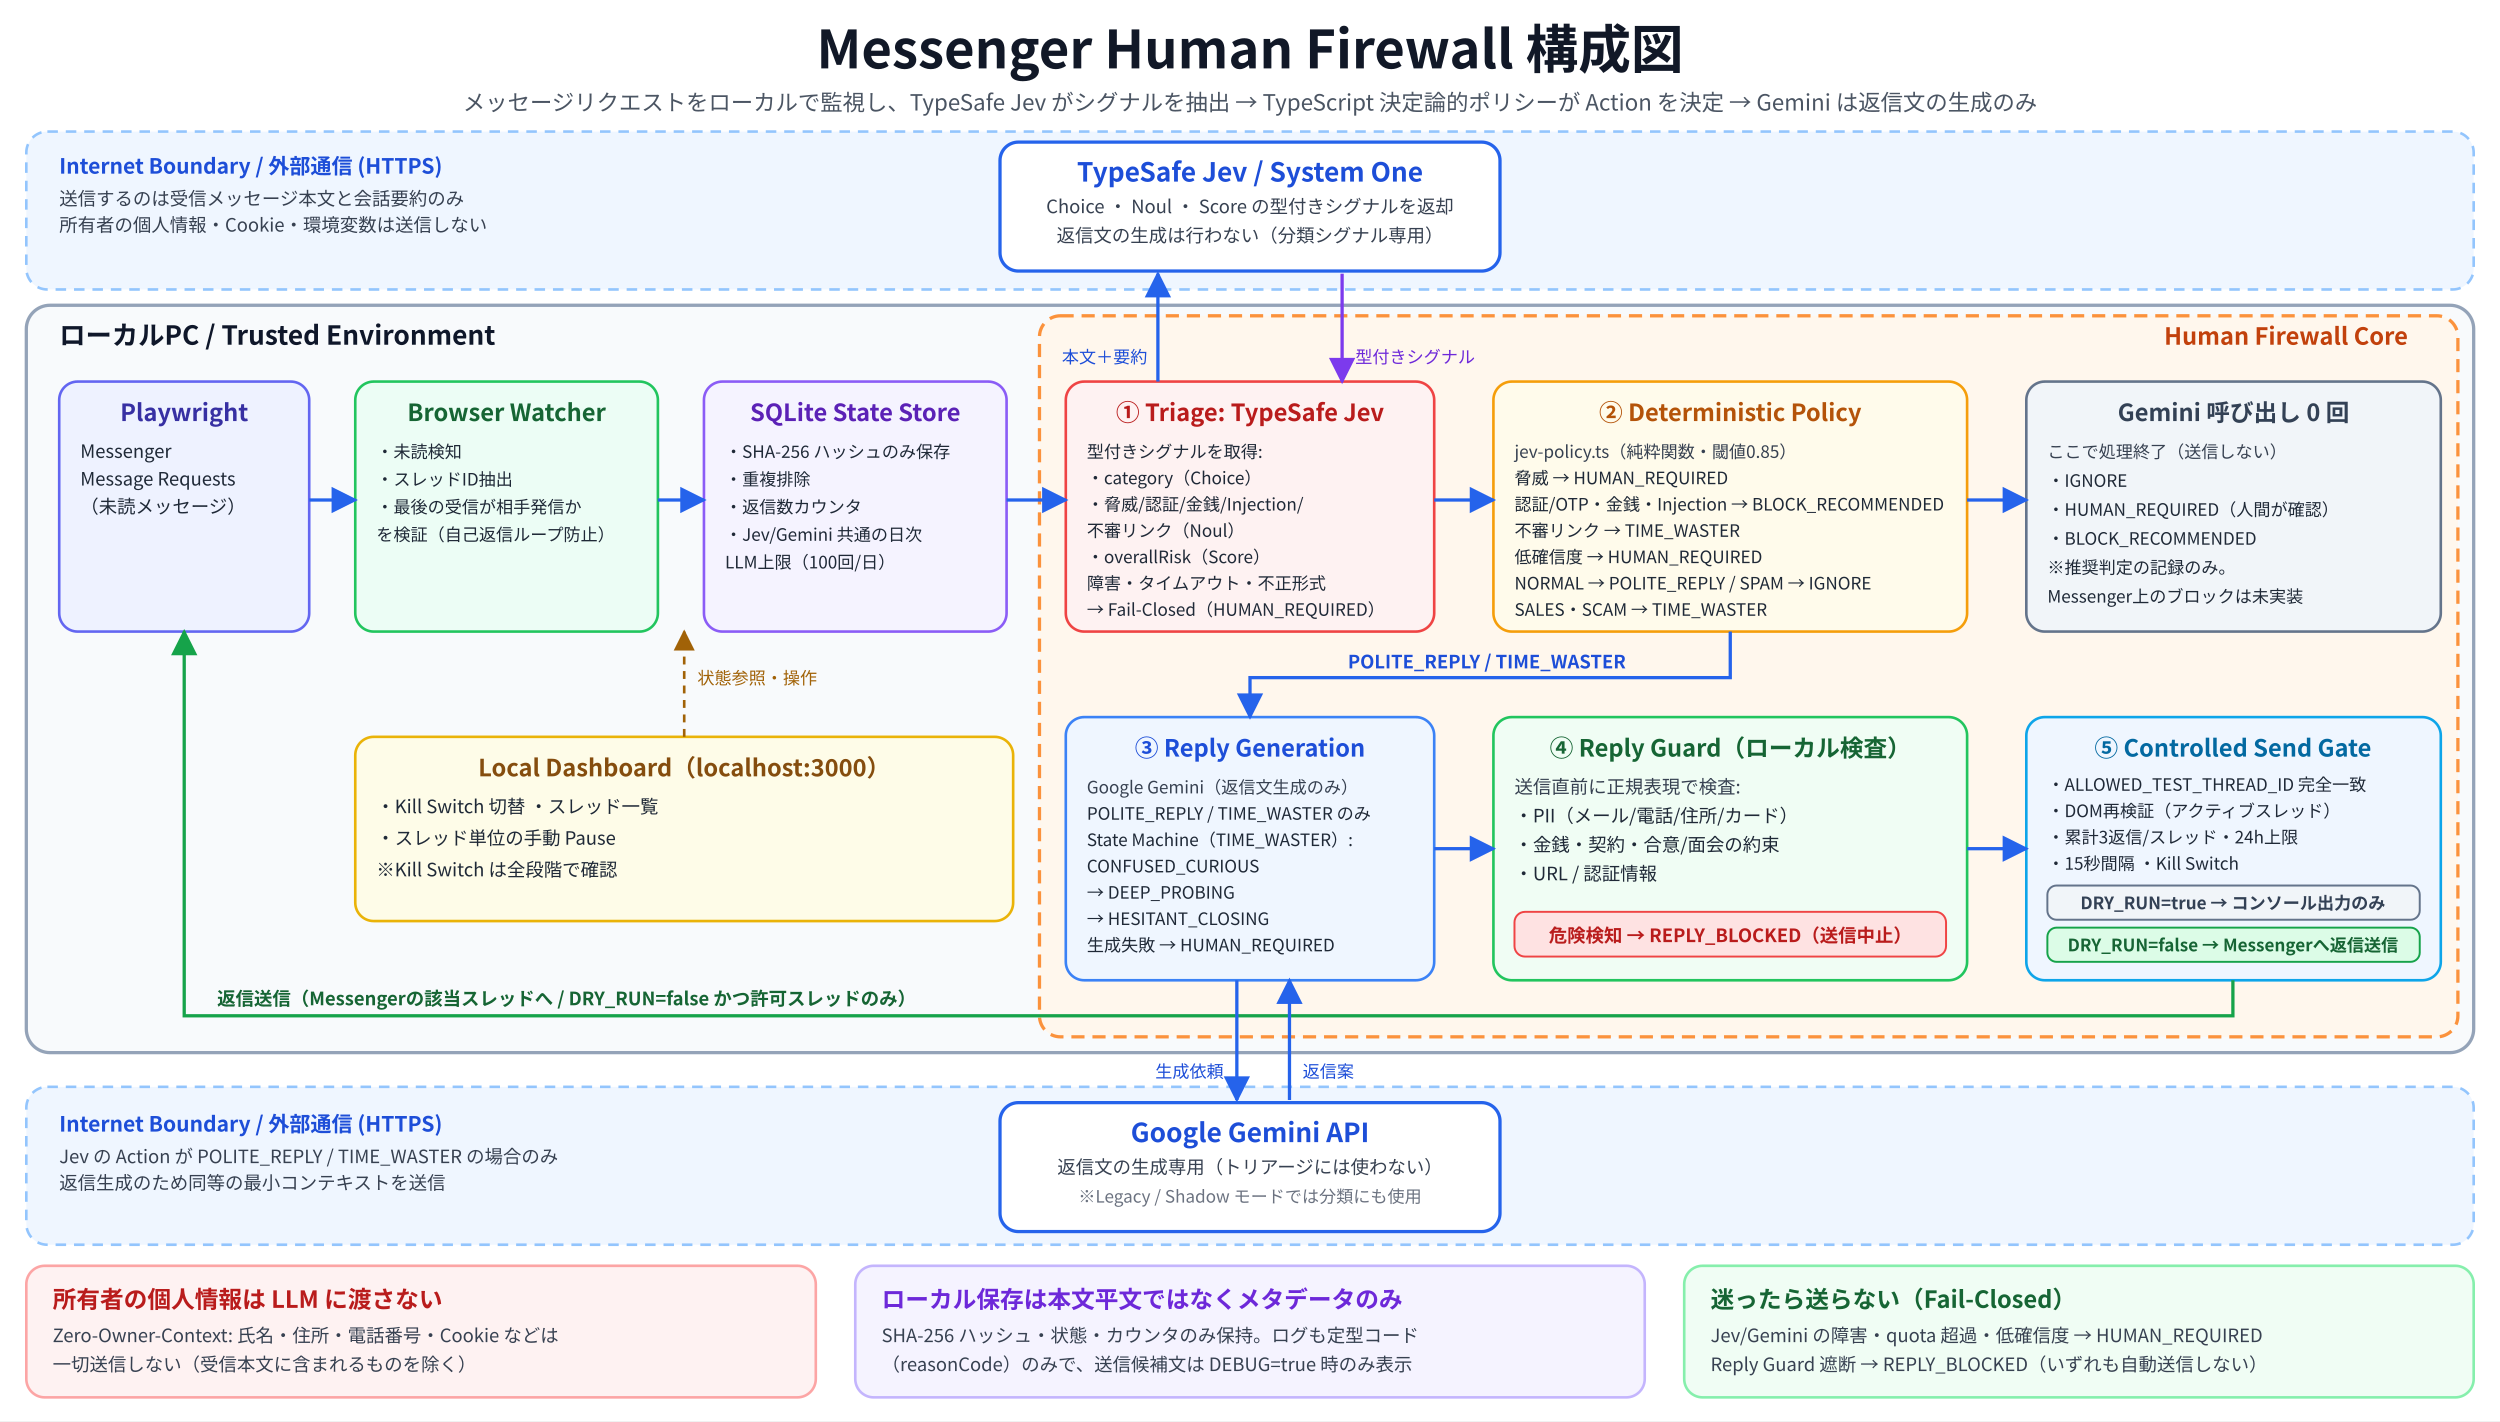
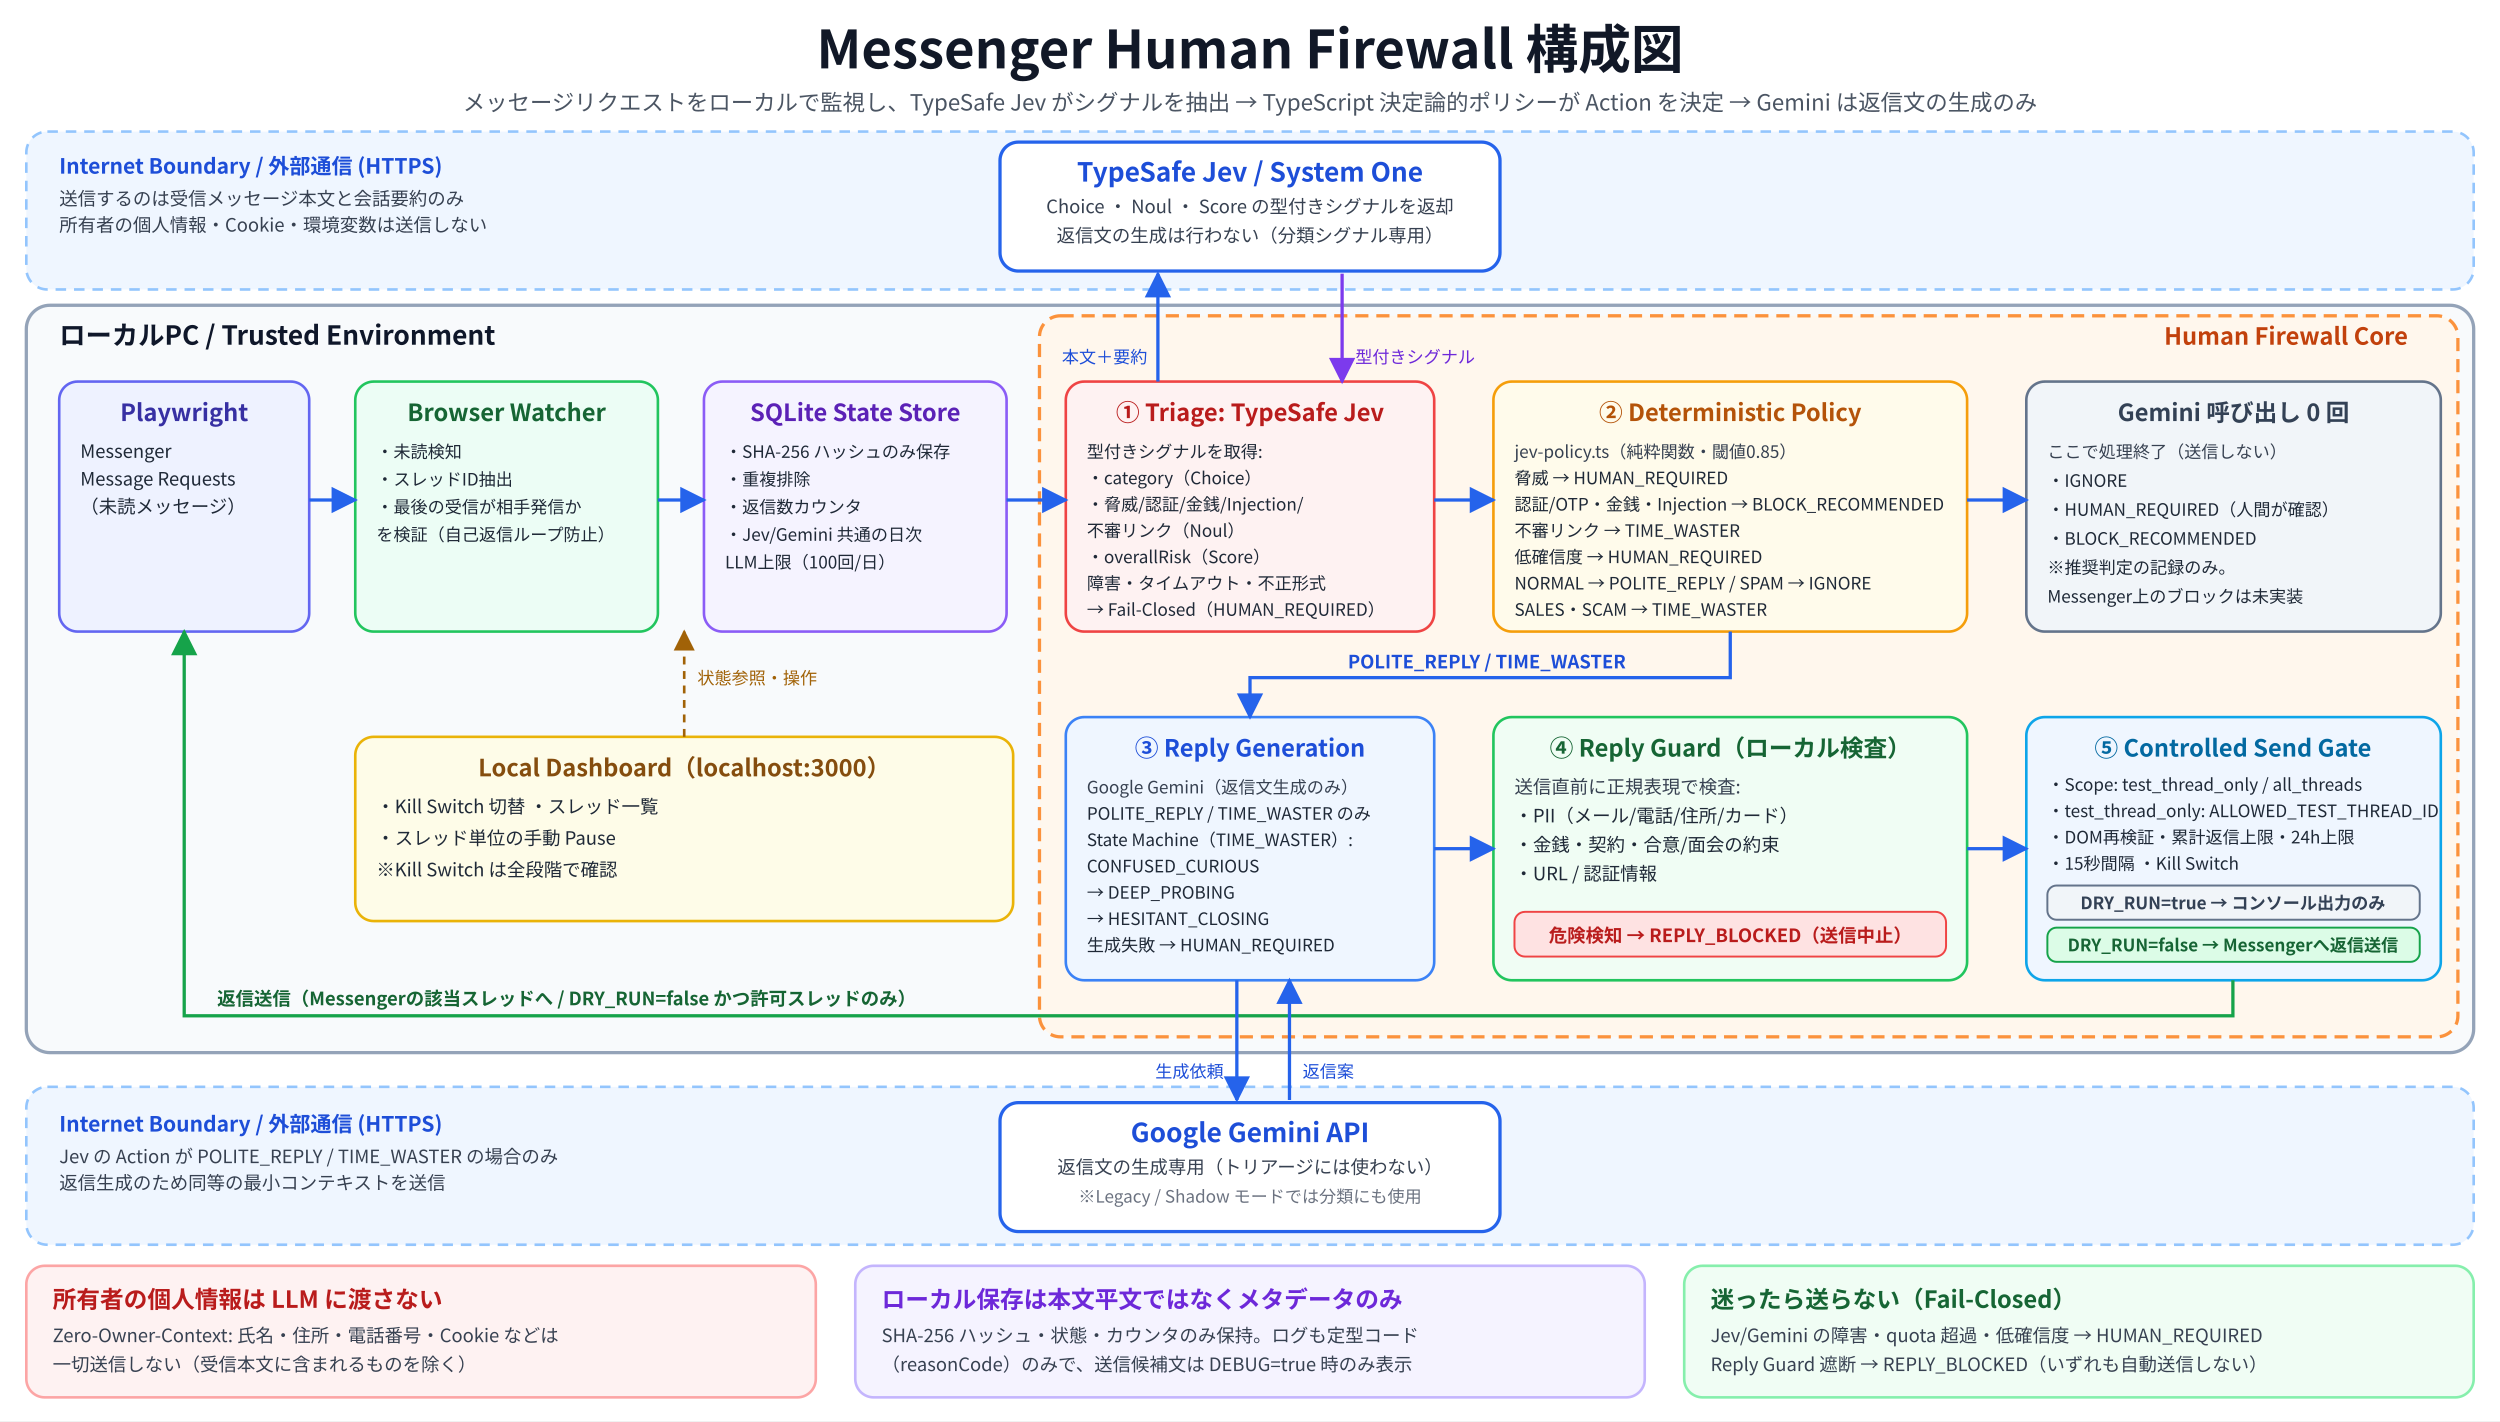
<svg xmlns="http://www.w3.org/2000/svg" width="1900" height="1080" viewBox="0 0 1900 1080" font-family="'Yu Gothic UI','Meiryo','Noto Sans CJK JP','Hiragino Sans',sans-serif">
  <defs>
    <marker id="a" viewBox="0 0 10 10" refX="9" refY="5" markerWidth="8" markerHeight="8" orient="auto-start-reverse">
      <path d="M0,0 L10,5 L0,10 z" fill="#2563eb" />
    </marker>
    <marker id="g" viewBox="0 0 10 10" refX="9" refY="5" markerWidth="8" markerHeight="8" orient="auto-start-reverse">
      <path d="M0,0 L10,5 L0,10 z" fill="#16a34a" />
    </marker>
    <marker id="p" viewBox="0 0 10 10" refX="9" refY="5" markerWidth="8" markerHeight="8" orient="auto-start-reverse">
      <path d="M0,0 L10,5 L0,10 z" fill="#7c3aed" />
    </marker>
    <marker id="y" viewBox="0 0 10 10" refX="9" refY="5" markerWidth="8" markerHeight="8" orient="auto-start-reverse">
      <path d="M0,0 L10,5 L0,10 z" fill="#a16207" />
    </marker>
  </defs>
  <rect x="0" y="0" width="1900" height="1080" rx="0" fill="#ffffff" stroke="#ffffff" stroke-width="0" />
  <text x="950.0" y="52" font-size="40" fill="#111827" font-weight="bold" text-anchor="middle">Messenger Human Firewall 構成図</text>
  <text x="950.0" y="84" font-size="17" fill="#4b5563" font-weight="normal" text-anchor="middle">メッセージリクエストをローカルで監視し、TypeSafe Jev がシグナルを抽出 → TypeScript 決定論的ポリシーが Action を決定 → Gemini は返信文の生成のみ</text>
  <rect x="20" y="100" width="1860" height="120" rx="16" fill="#eff6ff" stroke="#93c5fd" stroke-width="2" stroke-dasharray="8 6" />
  <text x="45" y="132" font-size="16" fill="#1d4ed8" font-weight="bold" text-anchor="start">Internet Boundary / 外部通信 (HTTPS)</text>
  <text x="45" y="156" font-size="14" fill="#374151" font-weight="normal" text-anchor="start">送信するのは受信メッセージ本文と会話要約のみ</text>
  <text x="45" y="176" font-size="14" fill="#374151" font-weight="normal" text-anchor="start">所有者の個人情報・Cookie・環境変数は送信しない</text>
  <rect x="760" y="108" width="380" height="98" rx="14" fill="#ffffff" stroke="#2563eb" stroke-width="2.5" />
  <text x="950" y="138" font-size="20" fill="#1d4ed8" font-weight="bold" text-anchor="middle">TypeSafe Jev / System One</text>
  <text x="950" y="162" font-size="14" fill="#374151" font-weight="normal" text-anchor="middle">Choice ・ Noul ・ Score の型付きシグナルを返却</text>
  <text x="950" y="184" font-size="14" fill="#374151" font-weight="normal" text-anchor="middle">返信文の生成は行わない（分類シグナル専用）</text>
  <rect x="20" y="232" width="1860" height="568" rx="18" fill="#f8fafc" stroke="#94a3b8" stroke-width="2.5" />
  <text x="45" y="262" font-size="20" fill="#0f172a" font-weight="bold" text-anchor="start">ローカルPC / Trusted Environment</text>
  <rect x="790" y="240" width="1078" height="548" rx="16" fill="#fff7ed" stroke="#fb923c" stroke-width="2.5" stroke-dasharray="10 6" />
  <text x="1830" y="262" font-size="18" fill="#c2410c" font-weight="bold" text-anchor="end">Human Firewall Core</text>
  <rect x="45" y="290" width="190" height="190" rx="14" fill="#eef2ff" stroke="#6366f1" stroke-width="2" />
  <text x="140.0" y="320" font-size="18" fill="#3730a3" font-weight="bold" text-anchor="middle">Playwright</text>
  <text x="61" y="348" font-size="14" fill="#1f2937" font-weight="normal" text-anchor="start">Messenger</text>
  <text x="61" y="369" font-size="14" fill="#1f2937" font-weight="normal" text-anchor="start">Message Requests</text>
  <text x="61" y="390" font-size="14" fill="#1f2937" font-weight="normal" text-anchor="start">（未読メッセージ）</text>
  <rect x="270" y="290" width="230" height="190" rx="14" fill="#ecfdf5" stroke="#22c55e" stroke-width="2" />
  <text x="385.0" y="320" font-size="18" fill="#166534" font-weight="bold" text-anchor="middle">Browser Watcher</text>
  <text x="286" y="348" font-size="13" fill="#1f2937" font-weight="normal" text-anchor="start">・未読検知</text>
  <text x="286" y="369" font-size="13" fill="#1f2937" font-weight="normal" text-anchor="start">・スレッドID抽出</text>
  <text x="286" y="390" font-size="13" fill="#1f2937" font-weight="normal" text-anchor="start">・最後の受信が相手発信か</text>
  <text x="286" y="411" font-size="13" fill="#1f2937" font-weight="normal" text-anchor="start">  を検証（自己返信ループ防止）</text>
  <rect x="535" y="290" width="230" height="190" rx="14" fill="#f5f3ff" stroke="#8b5cf6" stroke-width="2" />
  <text x="650.0" y="320" font-size="18" fill="#5b21b6" font-weight="bold" text-anchor="middle">SQLite State Store</text>
  <text x="551" y="348" font-size="13" fill="#1f2937" font-weight="normal" text-anchor="start">・SHA-256 ハッシュのみ保存</text>
  <text x="551" y="369" font-size="13" fill="#1f2937" font-weight="normal" text-anchor="start">・重複排除</text>
  <text x="551" y="390" font-size="13" fill="#1f2937" font-weight="normal" text-anchor="start">・返信数カウンタ</text>
  <text x="551" y="411" font-size="13" fill="#1f2937" font-weight="normal" text-anchor="start">・Jev/Gemini 共通の日次</text>
  <text x="551" y="432" font-size="13" fill="#1f2937" font-weight="normal" text-anchor="start">  LLM上限（100回/日）</text>
  <rect x="810" y="290" width="280" height="190" rx="14" fill="#fef2f2" stroke="#ef4444" stroke-width="2" />
  <text x="950.0" y="320" font-size="18" fill="#b91c1c" font-weight="bold" text-anchor="middle">① Triage: TypeSafe Jev</text>
  <text x="826" y="348" font-size="13" fill="#1f2937" font-weight="normal" text-anchor="start">型付きシグナルを取得:</text>
  <text x="826" y="368" font-size="13" fill="#1f2937" font-weight="normal" text-anchor="start">・category（Choice）</text>
  <text x="826" y="388" font-size="13" fill="#1f2937" font-weight="normal" text-anchor="start">・脅威/認証/金銭/Injection/</text>
  <text x="826" y="408" font-size="13" fill="#1f2937" font-weight="normal" text-anchor="start">  不審リンク（Noul）</text>
  <text x="826" y="428" font-size="13" fill="#1f2937" font-weight="normal" text-anchor="start">・overallRisk（Score）</text>
  <text x="826" y="448" font-size="13" fill="#1f2937" font-weight="normal" text-anchor="start">障害・タイムアウト・不正形式</text>
  <text x="826" y="468" font-size="13" fill="#1f2937" font-weight="normal" text-anchor="start">→ Fail-Closed（HUMAN_REQUIRED）</text>
  <rect x="1135" y="290" width="360" height="190" rx="14" fill="#fffbeb" stroke="#f59e0b" stroke-width="2" />
  <text x="1315.0" y="320" font-size="18" fill="#b45309" font-weight="bold" text-anchor="middle">② Deterministic Policy</text>
  <text x="1151" y="348" font-size="13" fill="#374151" font-weight="normal" text-anchor="start">jev-policy.ts（純粋関数・閾値0.85）</text>
  <text x="1151" y="368" font-size="13" fill="#1f2937" font-weight="normal" text-anchor="start">脅威 → HUMAN_REQUIRED</text>
  <text x="1151" y="388" font-size="13" fill="#1f2937" font-weight="normal" text-anchor="start">認証/OTP・金銭・Injection → BLOCK_RECOMMENDED</text>
  <text x="1151" y="408" font-size="13" fill="#1f2937" font-weight="normal" text-anchor="start">不審リンク → TIME_WASTER</text>
  <text x="1151" y="428" font-size="13" fill="#1f2937" font-weight="normal" text-anchor="start">低確信度 → HUMAN_REQUIRED</text>
  <text x="1151" y="448" font-size="13" fill="#1f2937" font-weight="normal" text-anchor="start">NORMAL → POLITE_REPLY / SPAM → IGNORE</text>
  <text x="1151" y="468" font-size="13" fill="#1f2937" font-weight="normal" text-anchor="start">SALES・SCAM → TIME_WASTER</text>
  <rect x="1540" y="290" width="315" height="190" rx="14" fill="#f1f5f9" stroke="#64748b" stroke-width="2" />
  <text x="1697.5" y="320" font-size="18" fill="#334155" font-weight="bold" text-anchor="middle">Gemini 呼び出し 0 回</text>
  <text x="1556" y="348" font-size="13" fill="#374151" font-weight="normal" text-anchor="start">ここで処理終了（送信しない）</text>
  <text x="1556" y="370" font-size="13" fill="#1f2937" font-weight="normal" text-anchor="start">・IGNORE</text>
  <text x="1556" y="392" font-size="13" fill="#1f2937" font-weight="normal" text-anchor="start">・HUMAN_REQUIRED（人間が確認）</text>
  <text x="1556" y="414" font-size="13" fill="#1f2937" font-weight="normal" text-anchor="start">・BLOCK_RECOMMENDED</text>
  <text x="1556" y="436" font-size="13" fill="#1f2937" font-weight="normal" text-anchor="start">  ※推奨判定の記録のみ。</text>
  <text x="1556" y="458" font-size="13" fill="#1f2937" font-weight="normal" text-anchor="start">  Messenger上のブロックは未実装</text>
  <rect x="810" y="545" width="280" height="200" rx="14" fill="#eff6ff" stroke="#3b82f6" stroke-width="2" />
  <text x="950.0" y="575" font-size="18" fill="#1d4ed8" font-weight="bold" text-anchor="middle">③ Reply Generation</text>
  <text x="826" y="603" font-size="13" fill="#374151" font-weight="normal" text-anchor="start">Google Gemini（返信文生成のみ）</text>
  <text x="826" y="623" font-size="13" fill="#1f2937" font-weight="normal" text-anchor="start">POLITE_REPLY / TIME_WASTER のみ</text>
  <text x="826" y="643" font-size="13" fill="#1f2937" font-weight="normal" text-anchor="start">State Machine（TIME_WASTER）:</text>
  <text x="826" y="663" font-size="13" fill="#1f2937" font-weight="normal" text-anchor="start">CONFUSED_CURIOUS</text>
  <text x="826" y="683" font-size="13" fill="#1f2937" font-weight="normal" text-anchor="start">→ DEEP_PROBING</text>
  <text x="826" y="703" font-size="13" fill="#1f2937" font-weight="normal" text-anchor="start">→ HESITANT_CLOSING</text>
  <text x="826" y="723" font-size="13" fill="#1f2937" font-weight="normal" text-anchor="start">生成失敗 → HUMAN_REQUIRED</text>
  <rect x="1135" y="545" width="360" height="200" rx="14" fill="#f0fdf4" stroke="#22c55e" stroke-width="2" />
  <text x="1315.0" y="575" font-size="18" fill="#166534" font-weight="bold" text-anchor="middle">④ Reply Guard（ローカル検査）</text>
  <text x="1151" y="603" font-size="14" fill="#374151" font-weight="normal" text-anchor="start">送信直前に正規表現で検査:</text>
  <text x="1151" y="625" font-size="14" fill="#1f2937" font-weight="normal" text-anchor="start">・PII（メール/電話/住所/カード）</text>
  <text x="1151" y="647" font-size="14" fill="#1f2937" font-weight="normal" text-anchor="start">・金銭・契約・合意/面会の約束</text>
  <text x="1151" y="669" font-size="14" fill="#1f2937" font-weight="normal" text-anchor="start">・URL / 認証情報</text>
  <rect x="1151" y="693" width="328" height="34" rx="8" fill="#fee2e2" stroke="#ef4444" stroke-width="1.5" />
  <text x="1315" y="716" font-size="14" fill="#b91c1c" font-weight="bold" text-anchor="middle">危険検知 → REPLY_BLOCKED（送信中止）</text>
  <rect x="1540" y="545" width="315" height="200" rx="14" fill="#eff6ff" stroke="#0ea5e9" stroke-width="2" />
  <text x="1697" y="575" font-size="18" fill="#0369a1" font-weight="bold" text-anchor="middle">⑤ Controlled Send Gate</text>
-   <text x="1556" y="601" font-size="13" fill="#1f2937" font-weight="normal" text-anchor="start">・ALLOWED_TEST_THREAD_ID 完全一致</text>
-   <text x="1556" y="621" font-size="13" fill="#1f2937" font-weight="normal" text-anchor="start">・DOM再検証（アクティブスレッド）</text>
-   <text x="1556" y="641" font-size="13" fill="#1f2937" font-weight="normal" text-anchor="start">・累計3返信/スレッド・24h上限</text>
+   <text x="1556" y="601" font-size="13" fill="#1f2937" font-weight="normal" text-anchor="start">・Scope: test_thread_only / all_threads</text>
+   <text x="1556" y="621" font-size="13" fill="#1f2937" font-weight="normal" text-anchor="start">・test_thread_only: ALLOWED_TEST_THREAD_ID</text>
+   <text x="1556" y="641" font-size="13" fill="#1f2937" font-weight="normal" text-anchor="start">・DOM再検証・累計返信上限・24h上限</text>
  <text x="1556" y="661" font-size="13" fill="#1f2937" font-weight="normal" text-anchor="start">・15秒間隔 ・Kill Switch</text>
  <rect x="1556" y="673" width="283" height="26" rx="7" fill="#f1f5f9" stroke="#64748b" stroke-width="1.5" />
  <text x="1697" y="691" font-size="13" fill="#334155" font-weight="bold" text-anchor="middle">DRY_RUN=true → コンソール出力のみ</text>
  <rect x="1556" y="705" width="283" height="26" rx="7" fill="#dcfce7" stroke="#16a34a" stroke-width="1.5" />
  <text x="1697" y="723" font-size="13" fill="#166534" font-weight="bold" text-anchor="middle">DRY_RUN=false → Messengerへ返信送信</text>
  <rect x="270" y="560" width="500" height="140" rx="14" fill="#fefce8" stroke="#eab308" stroke-width="2" />
  <text x="520.0" y="590" font-size="18" fill="#854d0e" font-weight="bold" text-anchor="middle">Local Dashboard（localhost:3000）</text>
  <text x="286" y="618" font-size="14" fill="#1f2937" font-weight="normal" text-anchor="start">・Kill Switch 切替  ・スレッド一覧</text>
  <text x="286" y="642" font-size="14" fill="#1f2937" font-weight="normal" text-anchor="start">・スレッド単位の手動 Pause</text>
  <text x="286" y="666" font-size="14" fill="#1f2937" font-weight="normal" text-anchor="start">※Kill Switch は全段階で確認</text>
  <path d="M520,560 L520,480" fill="none" stroke="#a16207" stroke-width="2" stroke-dasharray="6 5" marker-end="url(#y)" />
  <text x="530" y="520" font-size="13" fill="#a16207" font-weight="normal" text-anchor="start">状態参照・操作</text>
  <path d="M235,380 L270,380" fill="none" stroke="#2563eb" stroke-width="2.5" marker-end="url(#a)" />
  <path d="M500,380 L535,380" fill="none" stroke="#2563eb" stroke-width="2.5" marker-end="url(#a)" />
  <path d="M765,380 L810,380" fill="none" stroke="#2563eb" stroke-width="2.5" marker-end="url(#a)" />
  <path d="M1090,380 L1135,380" fill="none" stroke="#2563eb" stroke-width="2.5" marker-end="url(#a)" />
  <path d="M1495,380 L1540,380" fill="none" stroke="#2563eb" stroke-width="2.5" marker-end="url(#a)" />
  <path d="M1315,480 L1315,515 L950,515 L950,545" fill="none" stroke="#2563eb" stroke-width="2.5" marker-end="url(#a)" />
  <text x="1130" y="508" font-size="14" fill="#1d4ed8" font-weight="bold" text-anchor="middle">POLITE_REPLY / TIME_WASTER</text>
  <path d="M1090,645 L1135,645" fill="none" stroke="#2563eb" stroke-width="2.5" marker-end="url(#a)" />
  <path d="M1495,645 L1540,645" fill="none" stroke="#2563eb" stroke-width="2.5" marker-end="url(#a)" />
  <path d="M880,290 L880,208" fill="none" stroke="#2563eb" stroke-width="2.5" marker-end="url(#a)" />
  <text x="872" y="276" font-size="13" fill="#1d4ed8" font-weight="normal" text-anchor="end">本文＋要約</text>
  <path d="M1020,208 L1020,290" fill="none" stroke="#7c3aed" stroke-width="2.5" marker-end="url(#p)" />
  <text x="1030" y="276" font-size="13" fill="#6d28d9" font-weight="normal" text-anchor="start">型付きシグナル</text>
  <path d="M1697,745 L1697,772 L140,772 L140,480" fill="none" stroke="#16a34a" stroke-width="2.5" marker-end="url(#g)" />
  <text x="165" y="764" font-size="14" fill="#166534" font-weight="bold" text-anchor="start">返信送信（Messengerの該当スレッドへ / DRY_RUN=false かつ許可スレッドのみ）</text>
  <rect x="20" y="826" width="1860" height="120" rx="16" fill="#eff6ff" stroke="#93c5fd" stroke-width="2" stroke-dasharray="8 6" />
  <text x="45" y="860" font-size="16" fill="#1d4ed8" font-weight="bold" text-anchor="start">Internet Boundary / 外部通信 (HTTPS)</text>
  <text x="45" y="884" font-size="14" fill="#374151" font-weight="normal" text-anchor="start">Jev の Action が POLITE_REPLY / TIME_WASTER の場合のみ</text>
  <text x="45" y="904" font-size="14" fill="#374151" font-weight="normal" text-anchor="start">返信生成のため同等の最小コンテキストを送信</text>
  <rect x="760" y="838" width="380" height="98" rx="14" fill="#ffffff" stroke="#2563eb" stroke-width="2.5" />
  <text x="950" y="868" font-size="20" fill="#1d4ed8" font-weight="bold" text-anchor="middle">Google Gemini API</text>
  <text x="950" y="892" font-size="14" fill="#374151" font-weight="normal" text-anchor="middle">返信文の生成専用（トリアージには使わない）</text>
  <text x="950" y="914" font-size="13" fill="#6b7280" font-weight="normal" text-anchor="middle">※Legacy / Shadow モードでは分類にも使用</text>
  <path d="M940,745 L940,836" fill="none" stroke="#2563eb" stroke-width="2.5" marker-end="url(#a)" />
  <path d="M980,836 L980,745" fill="none" stroke="#2563eb" stroke-width="2.5" marker-end="url(#a)" />
  <text x="930" y="819" font-size="13" fill="#1d4ed8" font-weight="normal" text-anchor="end">生成依頼</text>
  <text x="990" y="819" font-size="13" fill="#1d4ed8" font-weight="normal" text-anchor="start">返信案</text>
  <rect x="20" y="962" width="600" height="100" rx="14" fill="#fef2f2" stroke="#fca5a5" stroke-width="2" />
  <text x="40" y="994" font-size="18" fill="#b91c1c" font-weight="bold" text-anchor="start">所有者の個人情報は LLM に渡さない</text>
  <text x="40" y="1020" font-size="14" fill="#374151" font-weight="normal" text-anchor="start">Zero-Owner-Context: 氏名・住所・電話番号・Cookie などは</text>
  <text x="40" y="1042" font-size="14" fill="#374151" font-weight="normal" text-anchor="start">一切送信しない（受信本文に含まれるものを除く）</text>
  <rect x="650" y="962" width="600" height="100" rx="14" fill="#f5f3ff" stroke="#c4b5fd" stroke-width="2" />
  <text x="670" y="994" font-size="18" fill="#6d28d9" font-weight="bold" text-anchor="start">ローカル保存は本文平文ではなくメタデータのみ</text>
  <text x="670" y="1020" font-size="14" fill="#374151" font-weight="normal" text-anchor="start">SHA-256 ハッシュ・状態・カウンタのみ保持。ログも定型コード</text>
  <text x="670" y="1042" font-size="14" fill="#374151" font-weight="normal" text-anchor="start">（reasonCode）のみで、送信候補文は DEBUG=true 時のみ表示</text>
  <rect x="1280" y="962" width="600" height="100" rx="14" fill="#f0fdf4" stroke="#86efac" stroke-width="2" />
  <text x="1300" y="994" font-size="18" fill="#166534" font-weight="bold" text-anchor="start">迷ったら送らない（Fail-Closed）</text>
  <text x="1300" y="1020" font-size="14" fill="#374151" font-weight="normal" text-anchor="start">Jev/Gemini の障害・quota 超過・低確信度 → HUMAN_REQUIRED</text>
  <text x="1300" y="1042" font-size="14" fill="#374151" font-weight="normal" text-anchor="start">Reply Guard 遮断 → REPLY_BLOCKED（いずれも自動送信しない）</text>
</svg>
